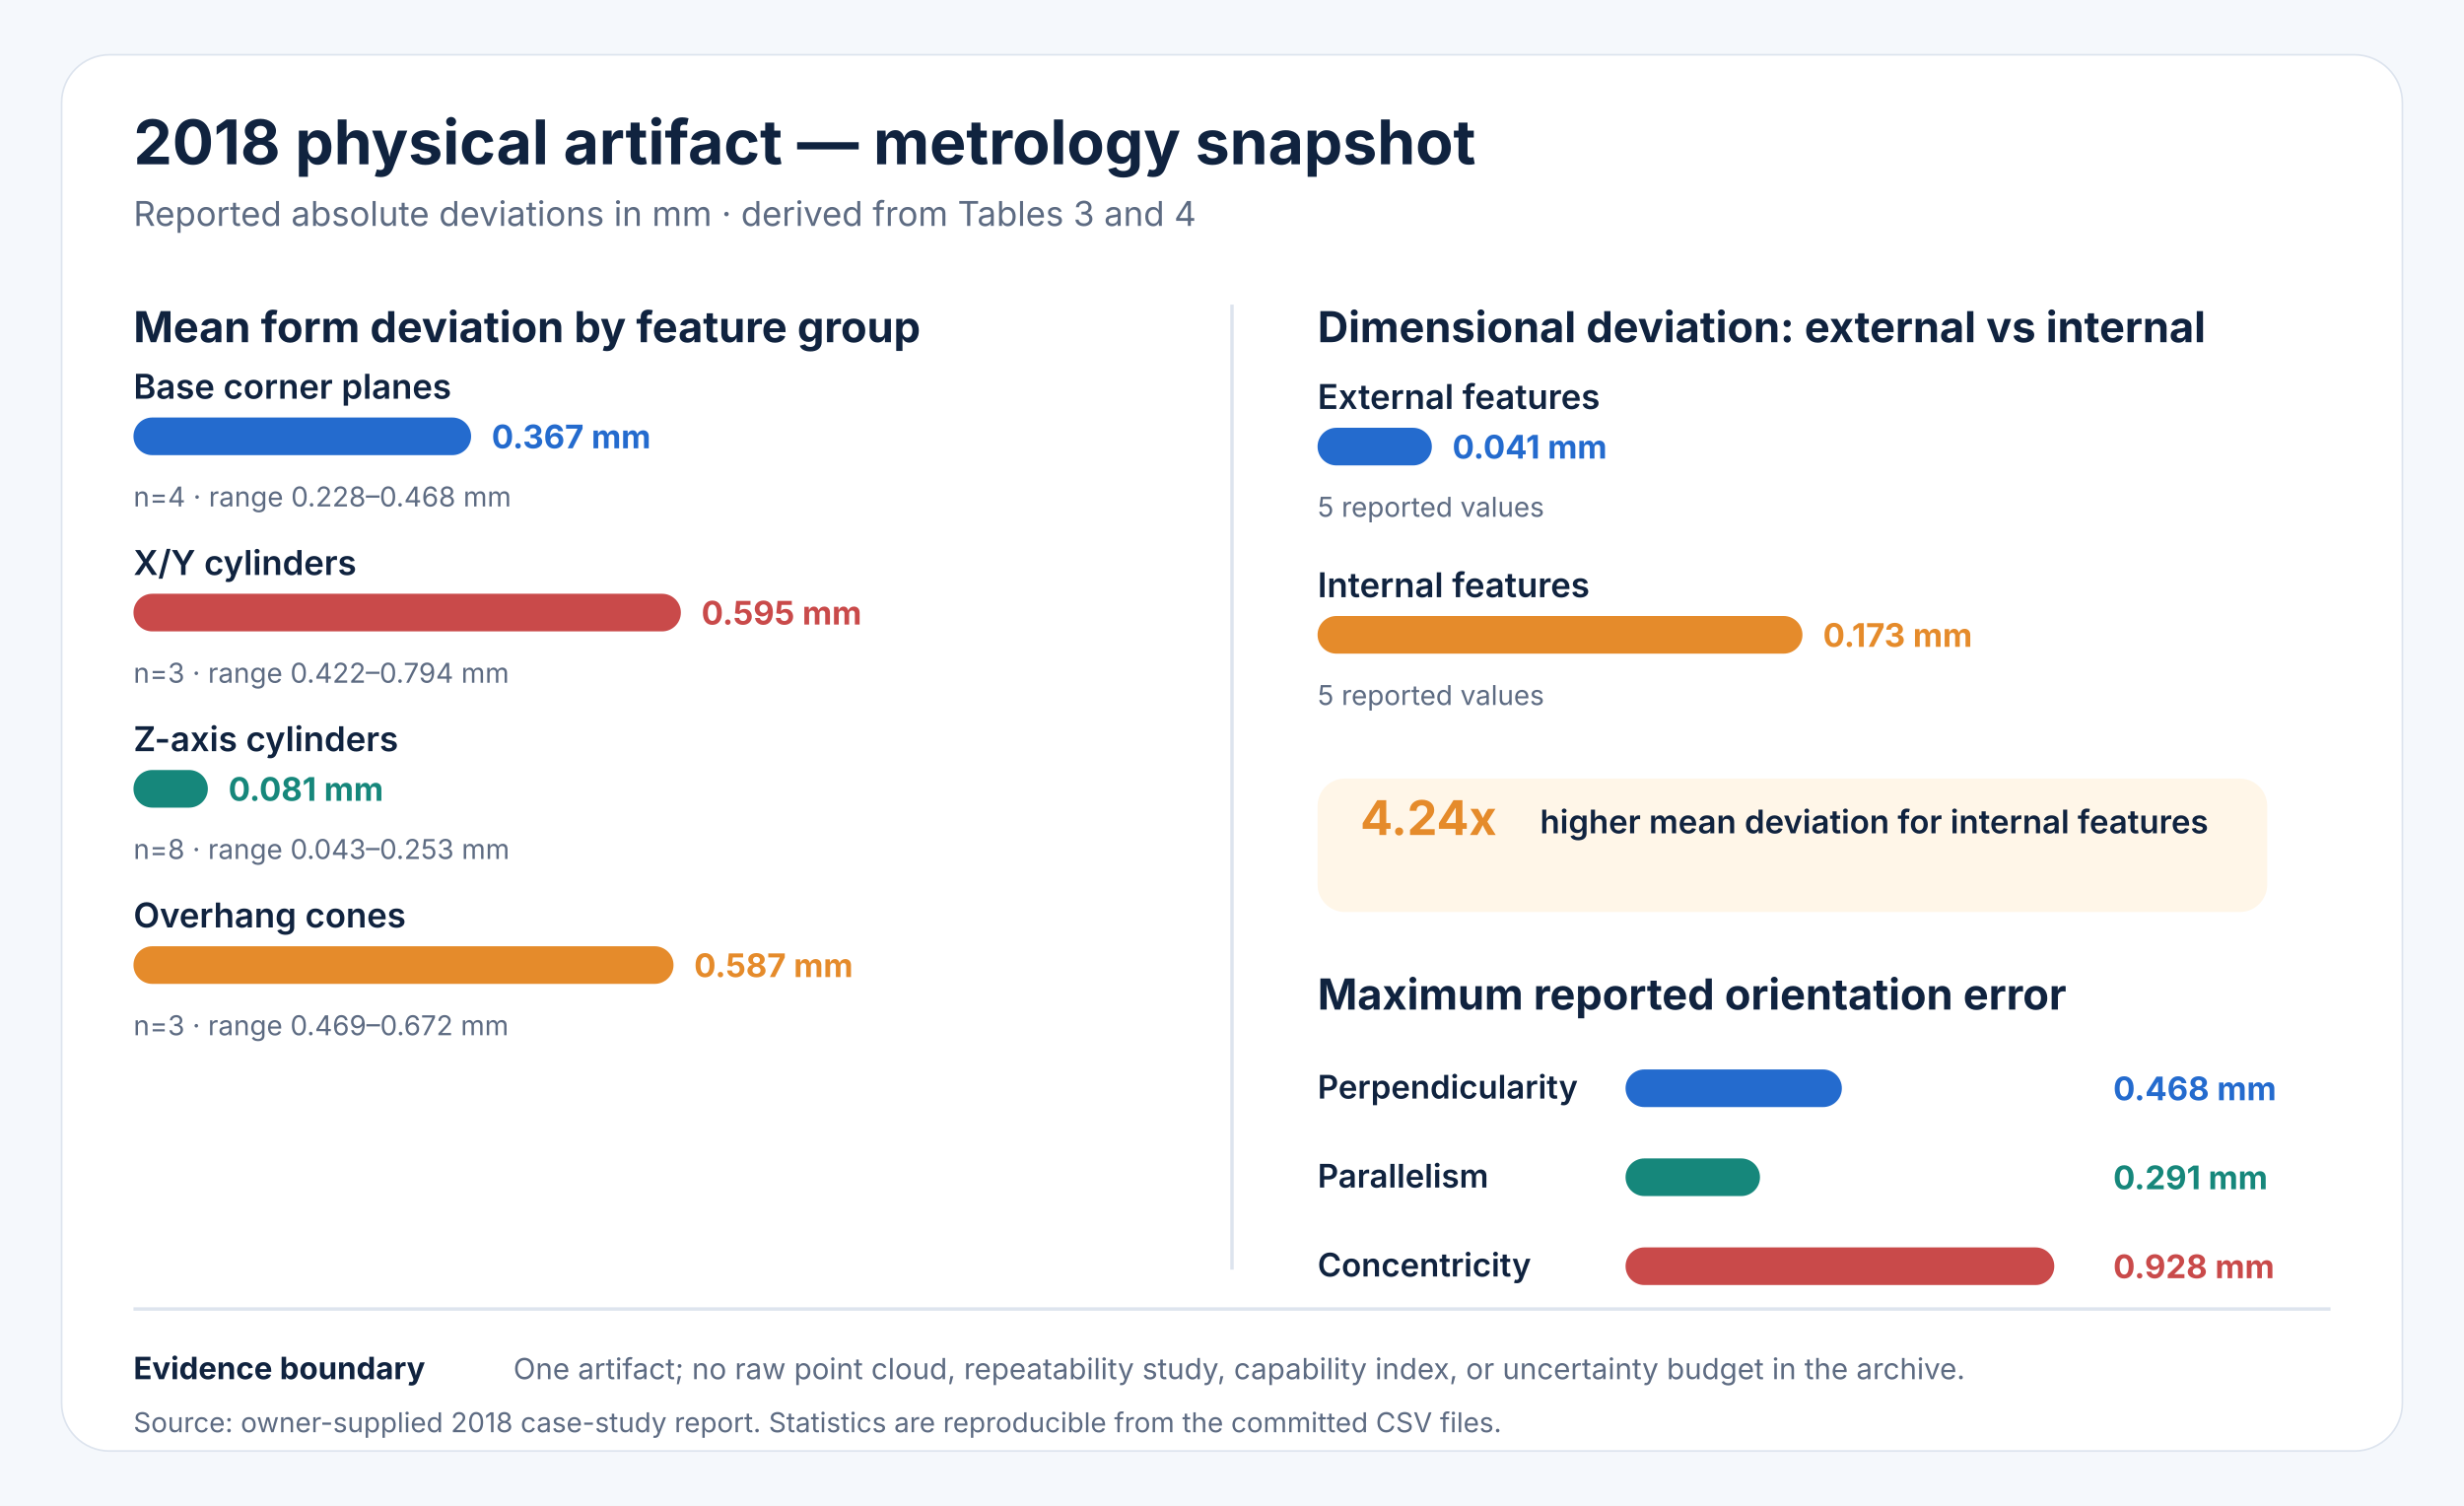
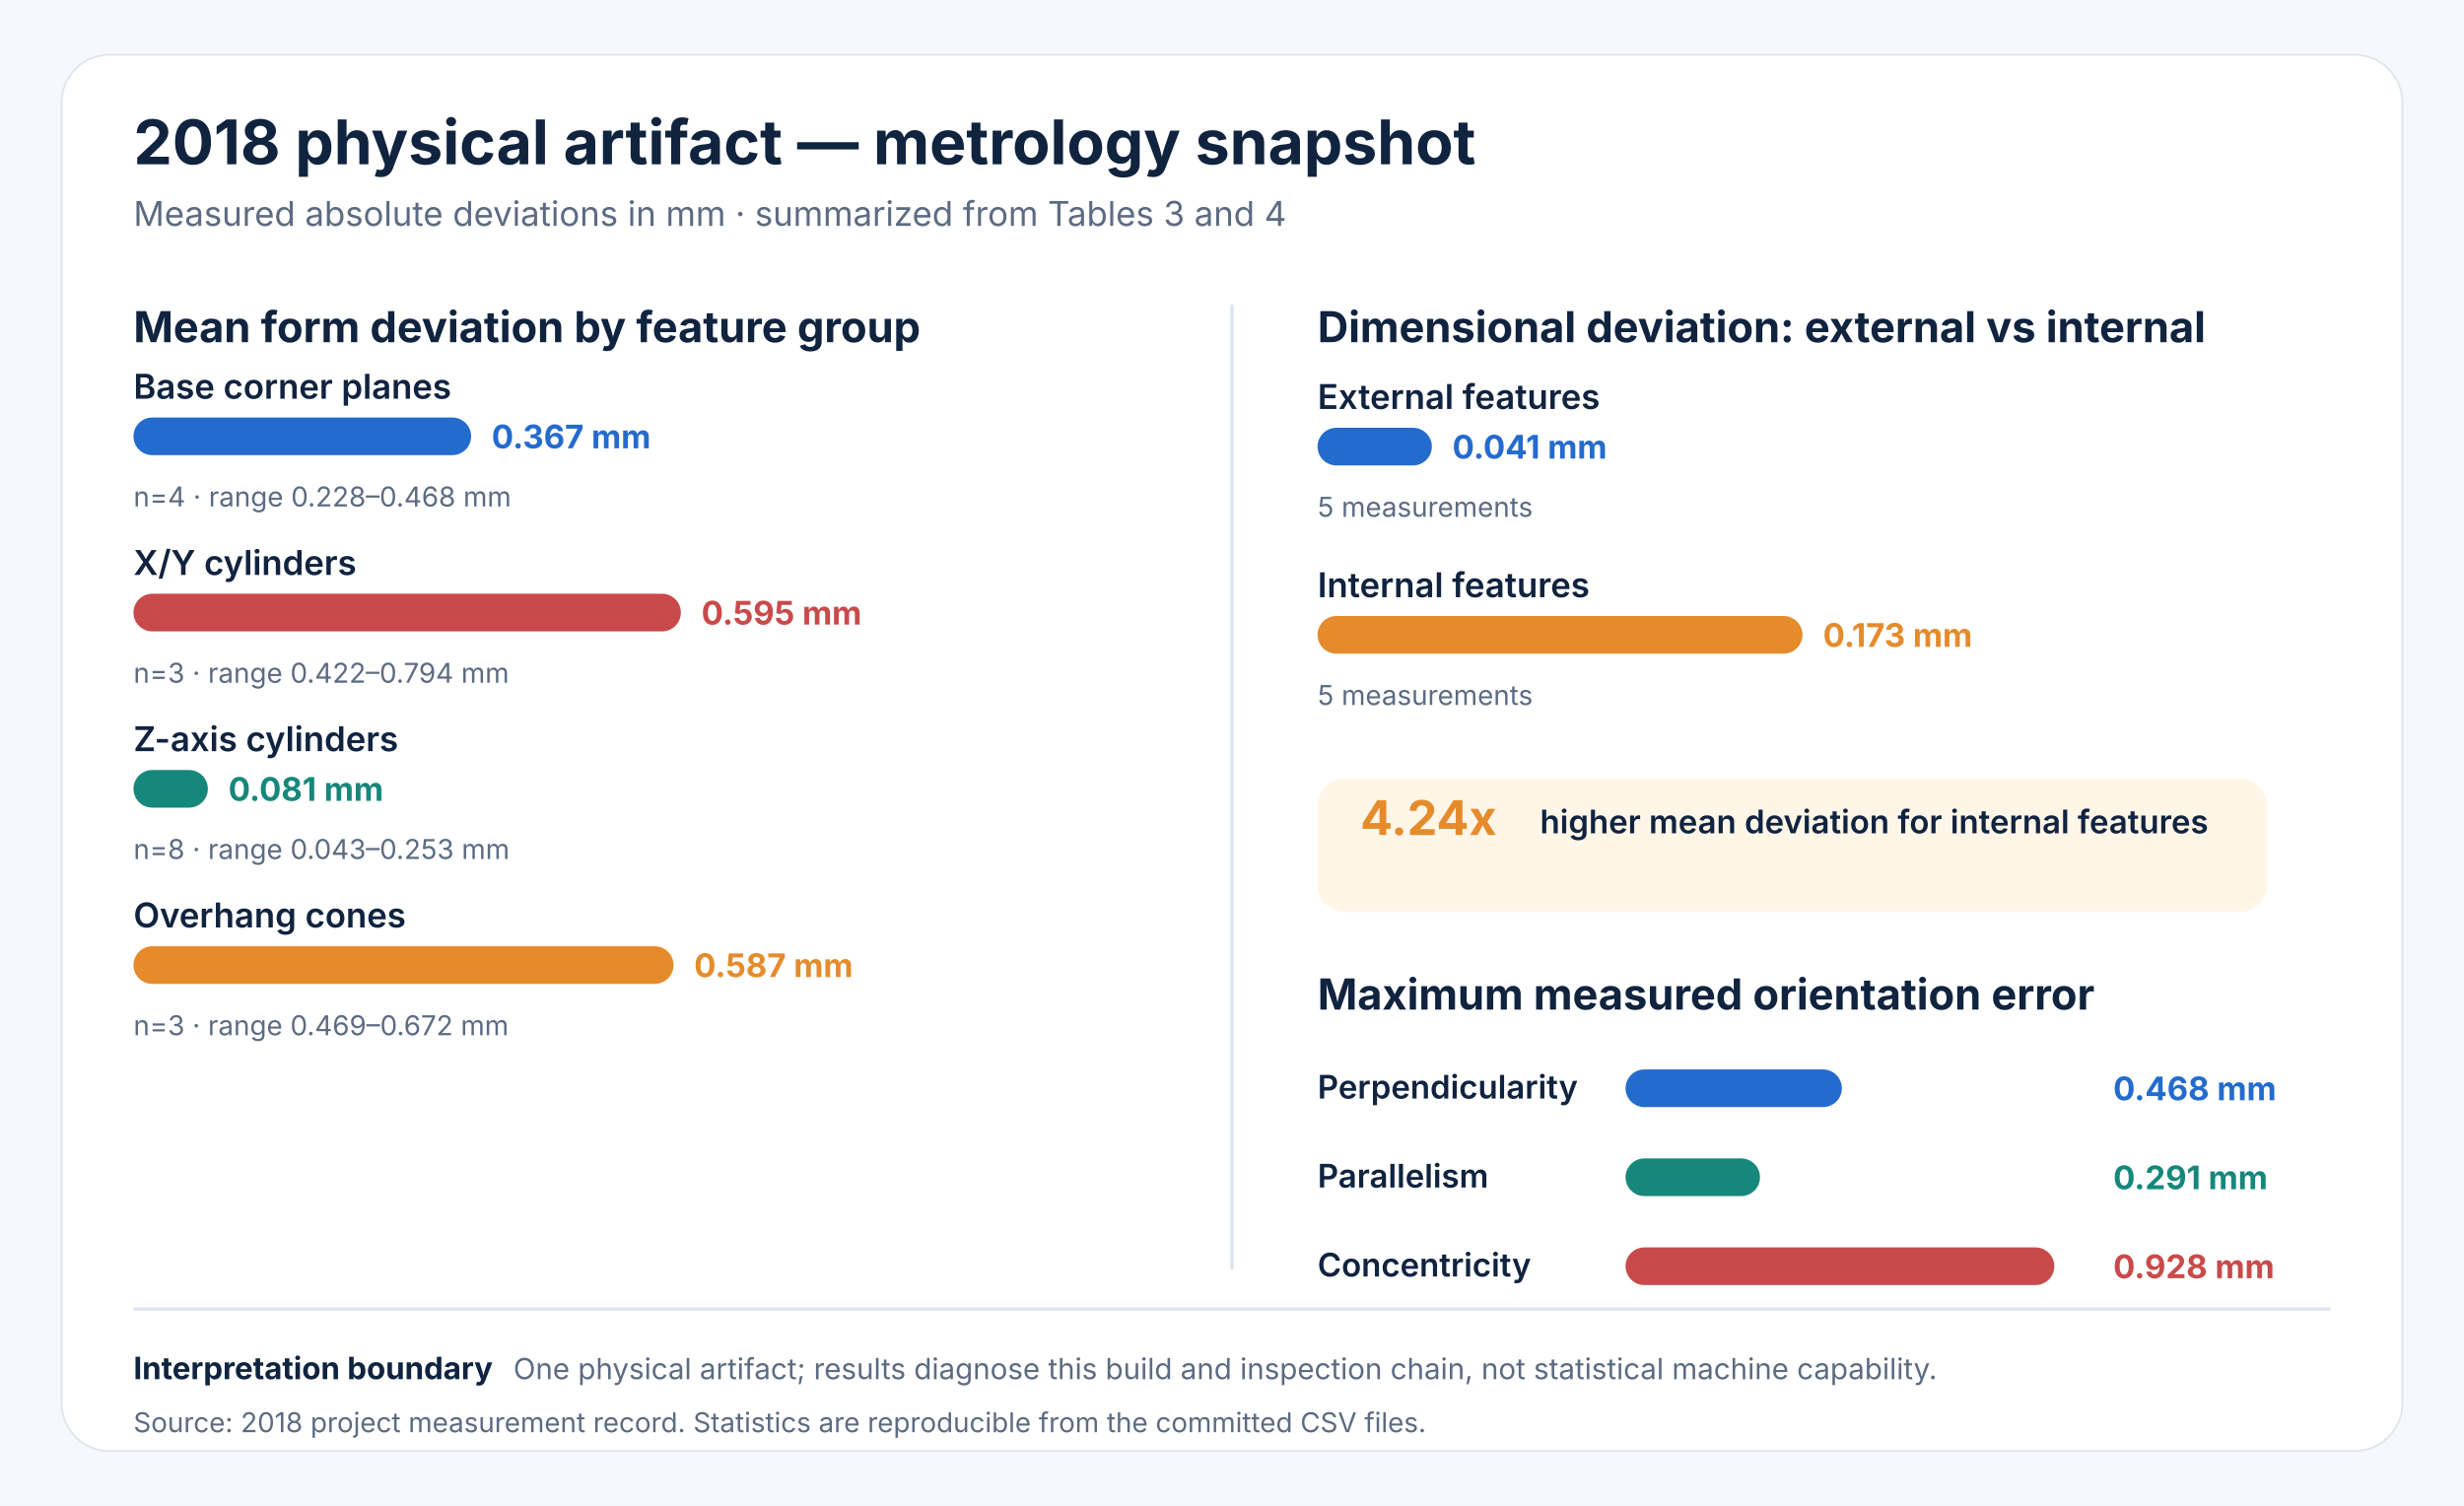
<svg xmlns="http://www.w3.org/2000/svg" width="1440" height="880" viewBox="0 0 1440 880" role="img" aria-labelledby="title desc">
  <rect width="1440" height="880" fill="#F5F8FC" />
  <rect x="36" y="32" width="1368" height="816" rx="28" fill="#FFFFFF" stroke="#DDE4EE" />
  <text x="78" y="96" font-family="Inter,Segoe UI,Arial,sans-serif" font-size="36" font-weight="750" fill="#10233F">2018 physical artifact — metrology snapshot</text>
-   <text x="78" y="132" font-family="Inter,Segoe UI,Arial,sans-serif" font-size="20" font-weight="400" fill="#5D6B82">Reported absolute deviations in mm · derived from Tables 3 and 4</text>
+   <text x="78" y="132" font-family="Inter,Segoe UI,Arial,sans-serif" font-size="20" font-weight="400" fill="#5D6B82">Measured absolute deviations in mm · summarized from Tables 3 and 4</text>
  <text x="78" y="200" font-family="Inter,Segoe UI,Arial,sans-serif" font-size="25" font-weight="700" fill="#10233F">Mean form deviation by feature group</text>
  <text x="78" y="233" font-family="Inter,Segoe UI,Arial,sans-serif" font-size="20" font-weight="600" fill="#10233F">Base corner planes</text>
  <rect x="78" y="244" width="197.33" height="22" rx="11" fill="#246BCE" />
  <text x="287.33" y="262" font-family="Inter,Segoe UI,Arial,sans-serif" font-size="19" font-weight="700" fill="#246BCE">0.367 mm</text>
  <text x="78" y="296" font-family="Inter,Segoe UI,Arial,sans-serif" font-size="16" font-weight="400" fill="#5D6B82">n=4 · range 0.228–0.468 mm</text>
  <text x="78" y="336" font-family="Inter,Segoe UI,Arial,sans-serif" font-size="20" font-weight="600" fill="#10233F">X/Y cylinders</text>
  <rect x="78" y="347" width="319.92" height="22" rx="11" fill="#C94A4A" />
  <text x="409.92" y="365" font-family="Inter,Segoe UI,Arial,sans-serif" font-size="19" font-weight="700" fill="#C94A4A">0.595 mm</text>
  <text x="78" y="399" font-family="Inter,Segoe UI,Arial,sans-serif" font-size="16" font-weight="400" fill="#5D6B82">n=3 · range 0.422–0.794 mm</text>
  <text x="78" y="439" font-family="Inter,Segoe UI,Arial,sans-serif" font-size="20" font-weight="600" fill="#10233F">Z-axis cylinders</text>
  <rect x="78" y="450" width="43.477" height="22" rx="11" fill="#16877B" />
  <text x="133.477" y="468" font-family="Inter,Segoe UI,Arial,sans-serif" font-size="19" font-weight="700" fill="#16877B">0.081 mm</text>
  <text x="78" y="502" font-family="Inter,Segoe UI,Arial,sans-serif" font-size="16" font-weight="400" fill="#5D6B82">n=8 · range 0.043–0.253 mm</text>
  <text x="78" y="542" font-family="Inter,Segoe UI,Arial,sans-serif" font-size="20" font-weight="600" fill="#10233F">Overhang cones</text>
  <rect x="78" y="553" width="315.62" height="22" rx="11" fill="#E58B2B" />
  <text x="405.62" y="571" font-family="Inter,Segoe UI,Arial,sans-serif" font-size="19" font-weight="700" fill="#E58B2B">0.587 mm</text>
  <text x="78" y="605" font-family="Inter,Segoe UI,Arial,sans-serif" font-size="16" font-weight="400" fill="#5D6B82">n=3 · range 0.469–0.672 mm</text>
  <line x1="720" y1="178" x2="720" y2="742" stroke="#DDE4EE" stroke-width="2" />
  <text x="770" y="200" font-family="Inter,Segoe UI,Arial,sans-serif" font-size="25" font-weight="700" fill="#10233F">Dimensional deviation: external vs internal</text>
  <text x="770" y="239" font-family="Inter,Segoe UI,Arial,sans-serif" font-size="20" font-weight="600" fill="#10233F">External features</text>
  <rect x="770" y="250" width="66.796" height="22" rx="11" fill="#246BCE" />
  <text x="848.796" y="268" font-family="Inter,Segoe UI,Arial,sans-serif" font-size="19" font-weight="700" fill="#246BCE">0.041 mm</text>
-   <text x="770" y="302" font-family="Inter,Segoe UI,Arial,sans-serif" font-size="16" font-weight="400" fill="#5D6B82">5 reported values</text>
+   <text x="770" y="302" font-family="Inter,Segoe UI,Arial,sans-serif" font-size="16" font-weight="400" fill="#5D6B82">5 measurements</text>
  <text x="770" y="349" font-family="Inter,Segoe UI,Arial,sans-serif" font-size="20" font-weight="600" fill="#10233F">Internal features</text>
  <rect x="770" y="360" width="283.385" height="22" rx="11" fill="#E58B2B" />
  <text x="1065.385" y="378" font-family="Inter,Segoe UI,Arial,sans-serif" font-size="19" font-weight="700" fill="#E58B2B">0.173 mm</text>
-   <text x="770" y="412" font-family="Inter,Segoe UI,Arial,sans-serif" font-size="16" font-weight="400" fill="#5D6B82">5 reported values</text>
+   <text x="770" y="412" font-family="Inter,Segoe UI,Arial,sans-serif" font-size="16" font-weight="400" fill="#5D6B82">5 measurements</text>
  <rect x="770" y="455" width="555" height="78" rx="16" fill="#FFF6E8" />
  <text x="795" y="488" font-family="Inter,Segoe UI,Arial,sans-serif" font-size="28" font-weight="750" fill="#E58B2B">4.24x</text>
  <text x="900" y="487" font-family="Inter,Segoe UI,Arial,sans-serif" font-size="19" font-weight="600" fill="#10233F">higher mean deviation for internal features</text>
-   <text x="770" y="590" font-family="Inter,Segoe UI,Arial,sans-serif" font-size="25" font-weight="700" fill="#10233F">Maximum reported orientation error</text>
+   <text x="770" y="590" font-family="Inter,Segoe UI,Arial,sans-serif" font-size="25" font-weight="700" fill="#10233F">Maximum measured orientation error</text>
  <text x="770" y="642" font-family="Inter,Segoe UI,Arial,sans-serif" font-size="19" font-weight="600" fill="#10233F">Perpendicularity</text>
  <rect x="950" y="625" width="126.414" height="22" rx="11" fill="#246BCE" />
  <text x="1235" y="643" font-family="Inter,Segoe UI,Arial,sans-serif" font-size="19" font-weight="700" fill="#246BCE">0.468 mm</text>
  <text x="770" y="694" font-family="Inter,Segoe UI,Arial,sans-serif" font-size="19" font-weight="600" fill="#10233F">Parallelism</text>
  <rect x="950" y="677" width="78.57" height="22" rx="11" fill="#16877B" />
  <text x="1235" y="695" font-family="Inter,Segoe UI,Arial,sans-serif" font-size="19" font-weight="700" fill="#16877B">0.291 mm</text>
  <text x="770" y="746" font-family="Inter,Segoe UI,Arial,sans-serif" font-size="19" font-weight="600" fill="#10233F">Concentricity</text>
  <rect x="950" y="729" width="250.56" height="22" rx="11" fill="#C94A4A" />
  <text x="1235" y="747" font-family="Inter,Segoe UI,Arial,sans-serif" font-size="19" font-weight="700" fill="#C94A4A">0.928 mm</text>
  <line x1="78" y1="765" x2="1362" y2="765" stroke="#DDE4EE" stroke-width="2" />
-   <text x="78" y="806" font-family="Inter,Segoe UI,Arial,sans-serif" font-size="18" font-weight="700" fill="#10233F">Evidence boundary</text>
-   <text x="300" y="806" font-family="Inter,Segoe UI,Arial,sans-serif" font-size="17" font-weight="400" fill="#5D6B82">One artifact; no raw point cloud, repeatability study, capability index, or uncertainty budget in the archive.</text>
-   <text x="78" y="837" font-family="Inter,Segoe UI,Arial,sans-serif" font-size="16" font-weight="400" fill="#5D6B82">Source: owner-supplied 2018 case-study report. Statistics are reproducible from the committed CSV files.</text>
+   <text x="78" y="806" font-family="Inter,Segoe UI,Arial,sans-serif" font-size="18" font-weight="700" fill="#10233F">Interpretation boundary</text>
+   <text x="300" y="806" font-family="Inter,Segoe UI,Arial,sans-serif" font-size="17" font-weight="400" fill="#5D6B82">One physical artifact; results diagnose this build and inspection chain, not statistical machine capability.</text>
+   <text x="78" y="837" font-family="Inter,Segoe UI,Arial,sans-serif" font-size="16" font-weight="400" fill="#5D6B82">Source: 2018 project measurement record. Statistics are reproducible from the committed CSV files.</text>
</svg>
